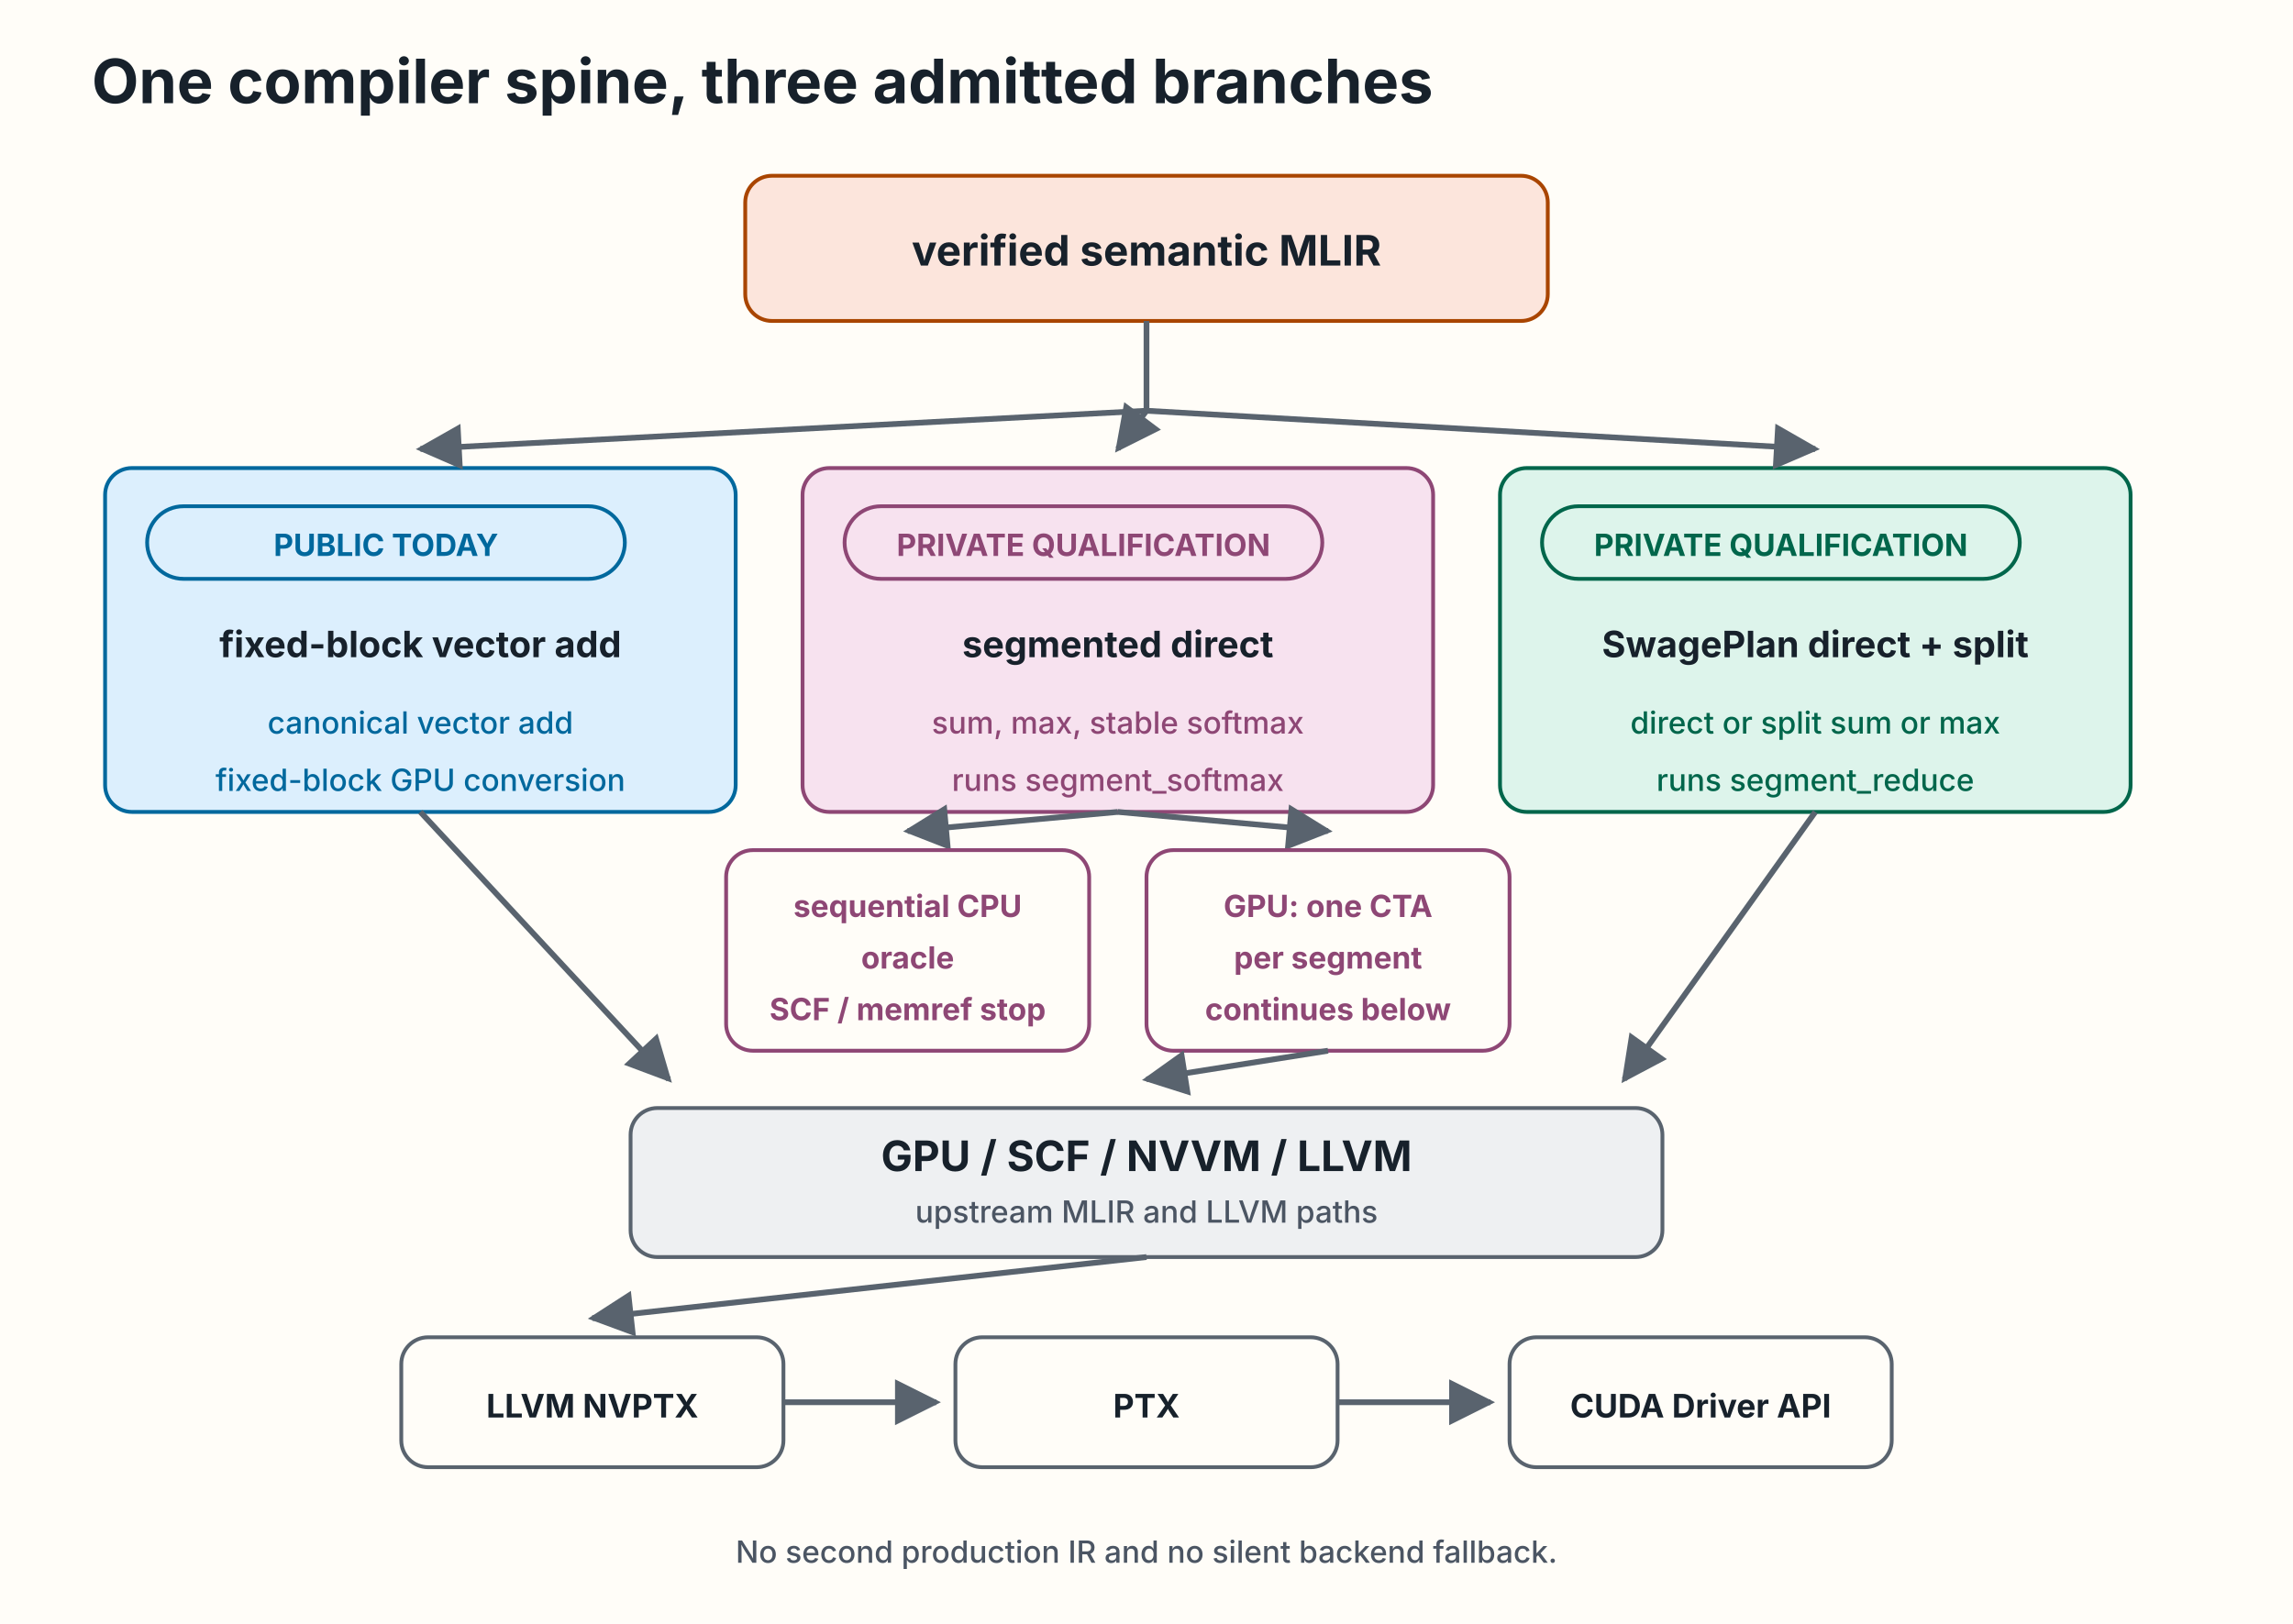
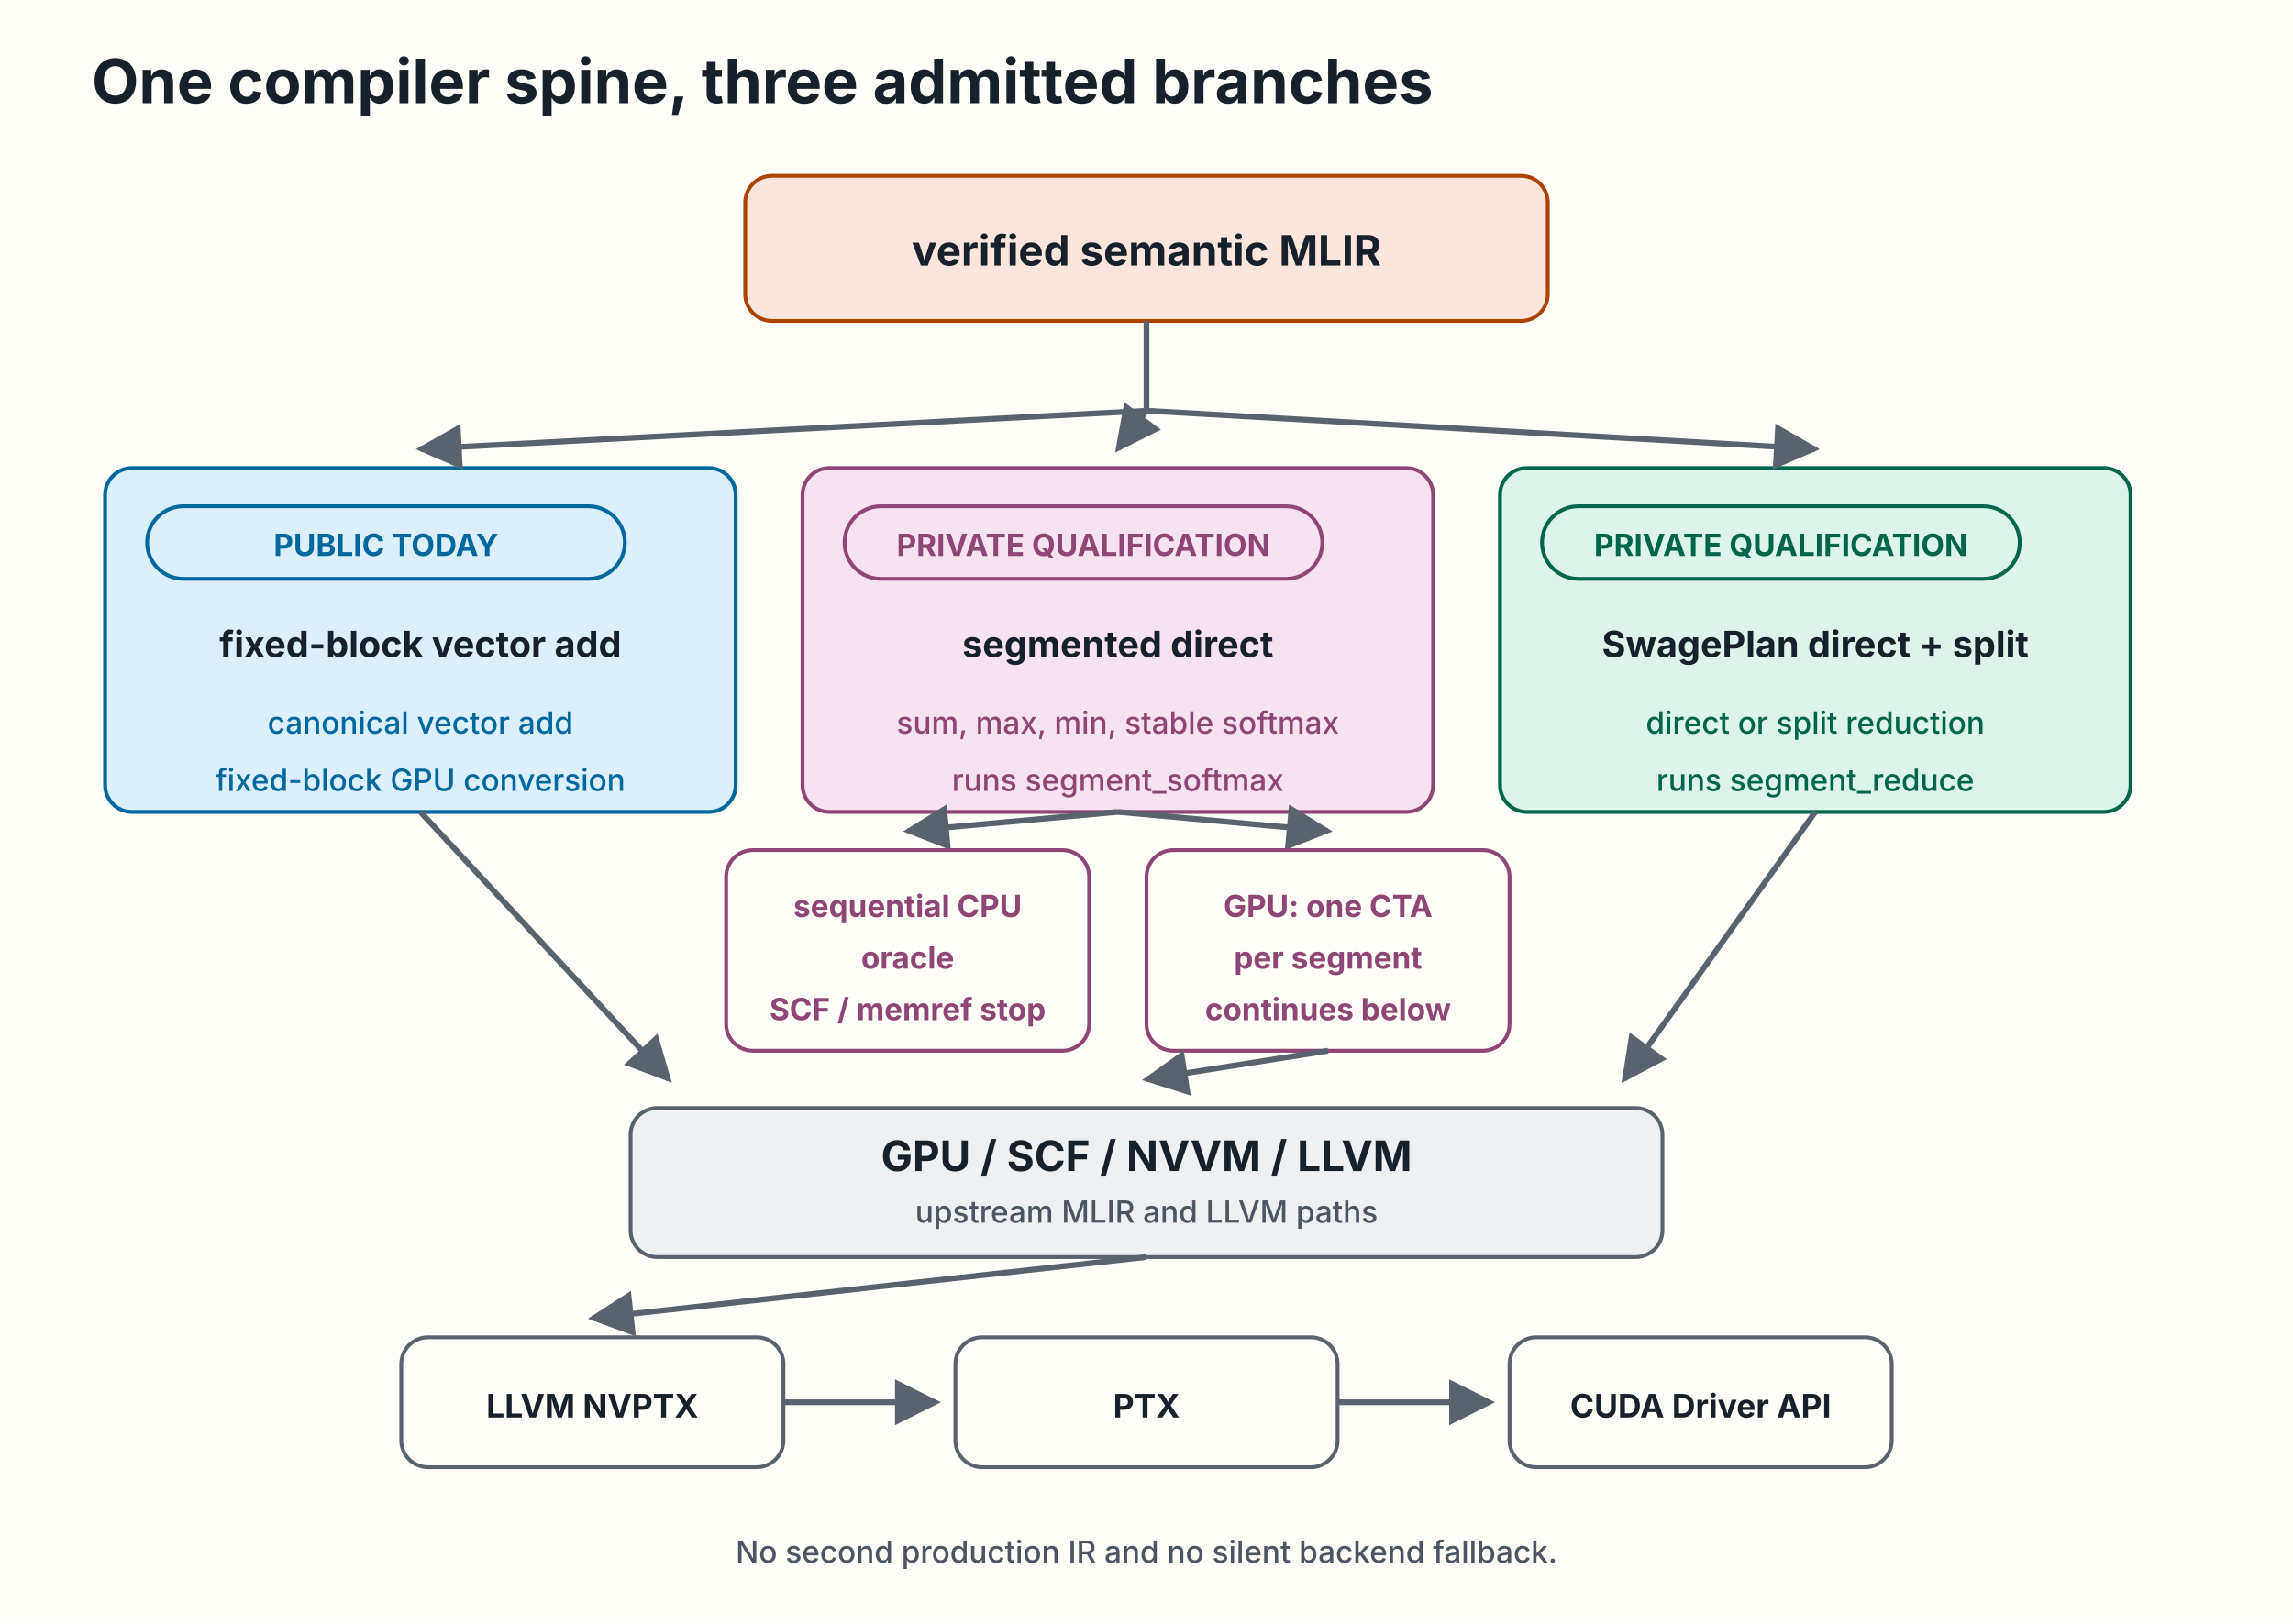
<svg xmlns="http://www.w3.org/2000/svg" viewBox="0 0 1200 850" role="img" aria-labelledby="compiler-pipeline-title compiler-pipeline-description" font-family="system-ui, -apple-system, BlinkMacSystemFont, 'Segoe UI', sans-serif">
  <defs>
    <marker id="compiler-pipeline-arrow" viewBox="0 0 10 10" refX="9" refY="5" markerWidth="8" markerHeight="8" orient="auto">
      <path d="M 0 0 L 10 5 L 0 10 z" fill="#59636E" />
    </marker>
  </defs>
  <rect data-role="canvas" x="0" y="0" width="1200" height="850" fill="#FFFDF8" />
  <text x="48" y="54" font-size="32" font-weight="750" fill="#17212B" text-anchor="start">One compiler spine, three admitted branches</text>
  <rect x="390" y="92" width="420" height="76" rx="14" fill="#FCE5DC" stroke="#A94500" stroke-width="2" />
  <text x="600" y="139" font-size="22" font-weight="750" fill="#17212B" text-anchor="middle">verified semantic MLIR</text>
  <line x1="600" y1="168" x2="600" y2="215" stroke="#59636E" stroke-width="3" />
  <rect x="55" y="245" width="330" height="180" rx="14" fill="#DCEFFD" stroke="#00689D" stroke-width="2" />
  <rect x="77" y="265" width="250" height="38" rx="19" fill="#DCEFFD" stroke="#00689D" stroke-width="2" />
  <text x="202" y="291" font-size="16" font-weight="750" fill="#00689D" text-anchor="middle">PUBLIC TODAY</text>
  <text x="220" y="344" font-size="19" font-weight="750" fill="#17212B" text-anchor="middle">fixed-block vector add</text>
  <text x="220" y="384" font-size="16" font-weight="500" fill="#00689D" text-anchor="middle">canonical vector add</text>
  <text x="220" y="414" font-size="16" font-weight="500" fill="#00689D" text-anchor="middle">fixed-block GPU conversion</text>
  <rect x="420" y="245" width="330" height="180" rx="14" fill="#F7E2EF" stroke="#8E4775" stroke-width="2" />
  <rect x="442" y="265" width="250" height="38" rx="19" fill="#F7E2EF" stroke="#8E4775" stroke-width="2" />
  <text x="567" y="291" font-size="16" font-weight="750" fill="#8E4775" text-anchor="middle">PRIVATE QUALIFICATION</text>
  <text x="585" y="344" font-size="19" font-weight="750" fill="#17212B" text-anchor="middle">segmented direct</text>
-   <text x="585" y="384" font-size="16" font-weight="500" fill="#8E4775" text-anchor="middle">sum, max, stable softmax</text>
+   <text x="585" y="384" font-size="16" font-weight="500" fill="#8E4775" text-anchor="middle">sum, max, min, stable softmax</text>
  <text x="585" y="414" font-size="16" font-weight="500" fill="#8E4775" text-anchor="middle">runs segment_softmax</text>
  <rect x="785" y="245" width="330" height="180" rx="14" fill="#DDF4EB" stroke="#00664B" stroke-width="2" />
  <rect x="807" y="265" width="250" height="38" rx="19" fill="#DDF4EB" stroke="#00664B" stroke-width="2" />
  <text x="932" y="291" font-size="16" font-weight="750" fill="#00664B" text-anchor="middle">PRIVATE QUALIFICATION</text>
  <text x="950" y="344" font-size="19" font-weight="750" fill="#17212B" text-anchor="middle">SwagePlan direct + split</text>
-   <text x="950" y="384" font-size="16" font-weight="500" fill="#00664B" text-anchor="middle">direct or split sum or max</text>
+   <text x="950" y="384" font-size="16" font-weight="500" fill="#00664B" text-anchor="middle">direct or split reduction</text>
  <text x="950" y="414" font-size="16" font-weight="500" fill="#00664B" text-anchor="middle">runs segment_reduce</text>
  <line x1="600" y1="215" x2="220" y2="235" stroke="#59636E" stroke-width="3" marker-end="url(#compiler-pipeline-arrow)" />
  <line x1="600" y1="215" x2="585" y2="235" stroke="#59636E" stroke-width="3" marker-end="url(#compiler-pipeline-arrow)" />
  <line x1="600" y1="215" x2="950" y2="235" stroke="#59636E" stroke-width="3" marker-end="url(#compiler-pipeline-arrow)" />
  <line x1="585" y1="425" x2="475" y2="435" stroke="#59636E" stroke-width="3" marker-end="url(#compiler-pipeline-arrow)" />
  <line x1="585" y1="425" x2="695" y2="435" stroke="#59636E" stroke-width="3" marker-end="url(#compiler-pipeline-arrow)" />
  <rect x="380" y="445" width="190" height="105" rx="14" fill="#FFFDF8" stroke="#8E4775" stroke-width="2" />
  <text x="475" y="480" font-size="16" font-weight="650" fill="#8E4775" text-anchor="middle">sequential CPU</text>
  <text x="475" y="507" font-size="16" font-weight="650" fill="#8E4775" text-anchor="middle">oracle</text>
  <text x="475" y="534" font-size="16" font-weight="650" fill="#8E4775" text-anchor="middle">SCF / memref stop</text>
  <rect x="600" y="445" width="190" height="105" rx="14" fill="#FFFDF8" stroke="#8E4775" stroke-width="2" />
  <text x="695" y="480" font-size="16" font-weight="650" fill="#8E4775" text-anchor="middle">GPU: one CTA</text>
  <text x="695" y="507" font-size="16" font-weight="650" fill="#8E4775" text-anchor="middle">per segment</text>
  <text x="695" y="534" font-size="16" font-weight="650" fill="#8E4775" text-anchor="middle">continues below</text>
  <line x1="220" y1="425" x2="350" y2="565" stroke="#59636E" stroke-width="3" marker-end="url(#compiler-pipeline-arrow)" />
  <line x1="695" y1="550" x2="600" y2="565" stroke="#59636E" stroke-width="3" marker-end="url(#compiler-pipeline-arrow)" />
  <line x1="950" y1="425" x2="850" y2="565" stroke="#59636E" stroke-width="3" marker-end="url(#compiler-pipeline-arrow)" />
  <rect x="330" y="580" width="540" height="78" rx="14" fill="#EEF0F2" stroke="#59636E" stroke-width="2" />
  <text x="600" y="613" font-size="22" font-weight="750" fill="#17212B" text-anchor="middle">GPU / SCF / NVVM / LLVM</text>
  <text x="600" y="640" font-size="16" font-weight="500" fill="#4B5563" text-anchor="middle">upstream MLIR and LLVM paths</text>
  <line x1="600" y1="658" x2="310" y2="690" stroke="#59636E" stroke-width="3" marker-end="url(#compiler-pipeline-arrow)" />
  <rect x="210" y="700" width="200" height="68" rx="14" fill="#FFFDF8" stroke="#59636E" stroke-width="2" />
  <text x="310" y="742" font-size="17" font-weight="700" fill="#17212B" text-anchor="middle">LLVM NVPTX</text>
  <rect x="500" y="700" width="200" height="68" rx="14" fill="#FFFDF8" stroke="#59636E" stroke-width="2" />
  <text x="600" y="742" font-size="17" font-weight="700" fill="#17212B" text-anchor="middle">PTX</text>
  <rect x="790" y="700" width="200" height="68" rx="14" fill="#FFFDF8" stroke="#59636E" stroke-width="2" />
  <text x="890" y="742" font-size="17" font-weight="700" fill="#17212B" text-anchor="middle">CUDA Driver API</text>
  <line x1="410" y1="734" x2="490" y2="734" stroke="#59636E" stroke-width="3" marker-end="url(#compiler-pipeline-arrow)" />
  <line x1="700" y1="734" x2="780" y2="734" stroke="#59636E" stroke-width="3" marker-end="url(#compiler-pipeline-arrow)" />
  <text x="600" y="818" font-size="16" font-weight="500" fill="#4B5563" text-anchor="middle">No second production IR and no silent backend fallback.</text>
</svg>
